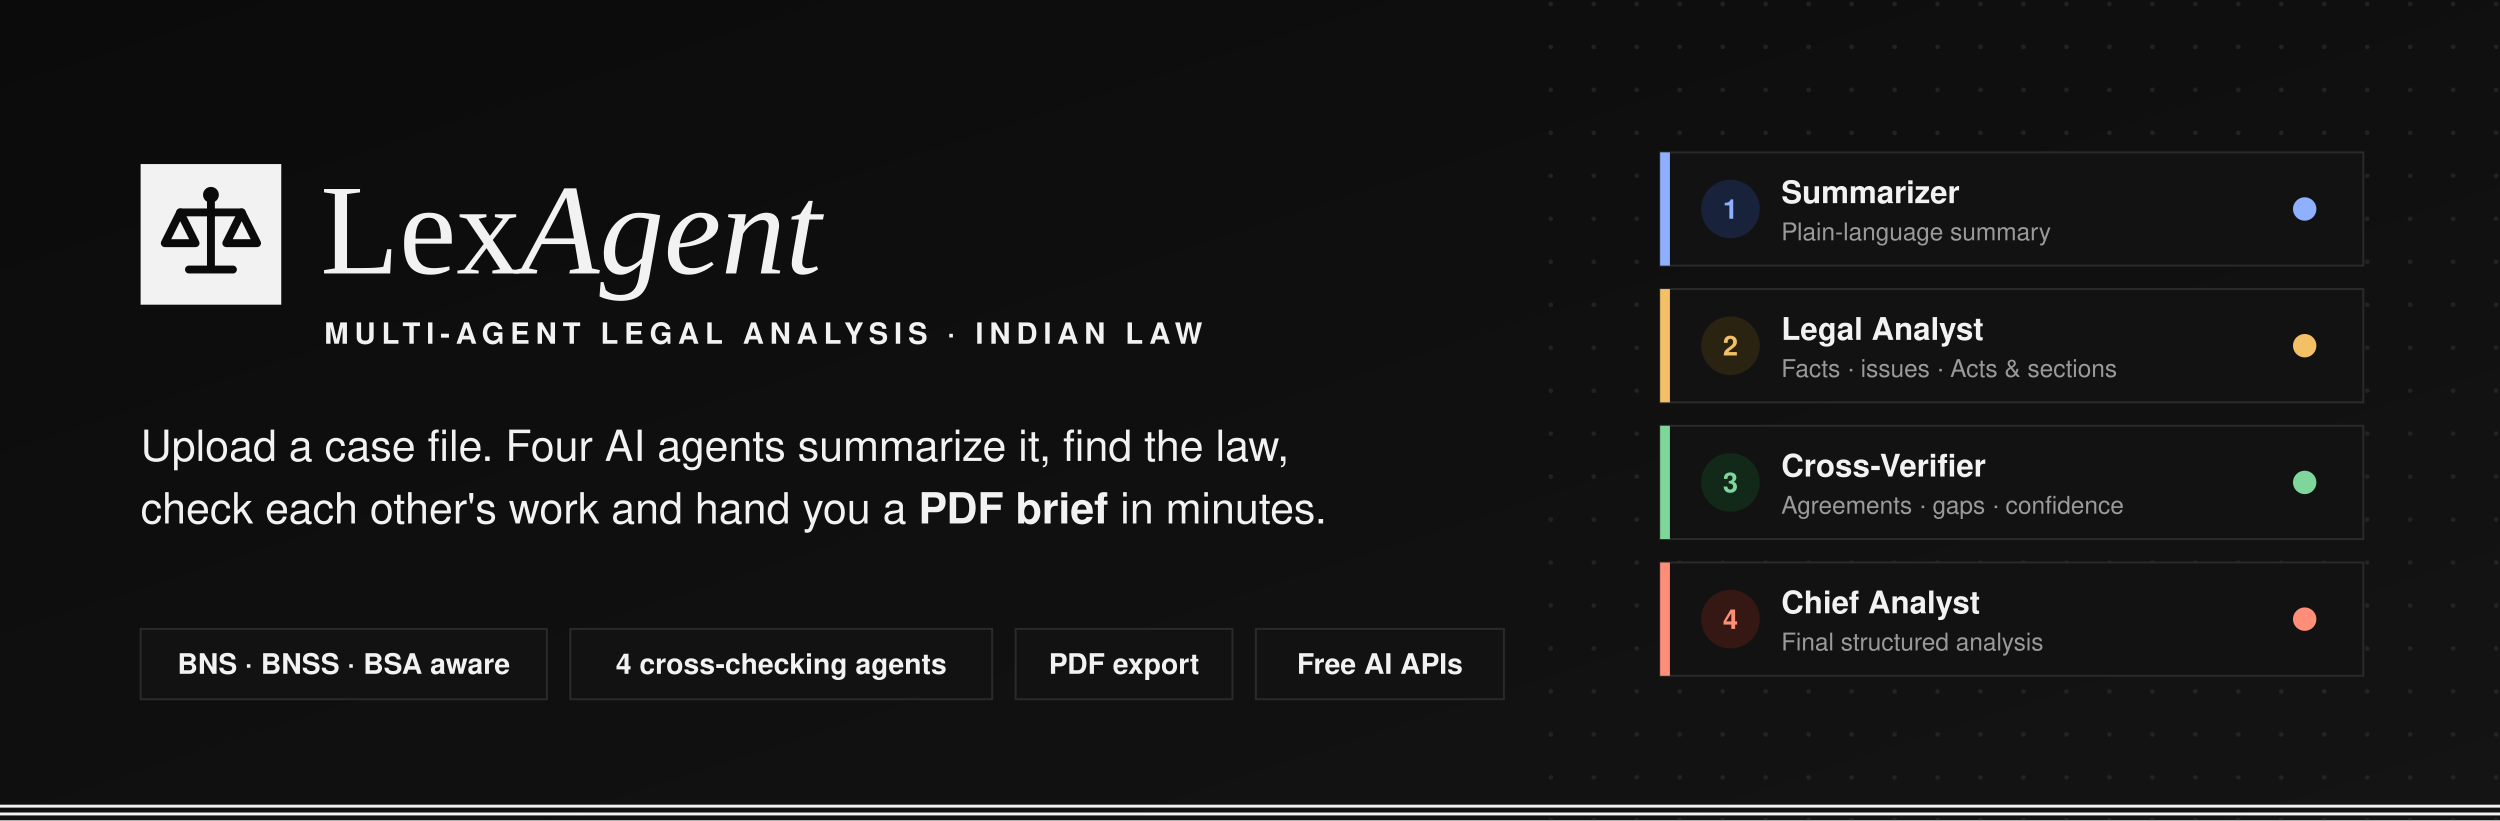
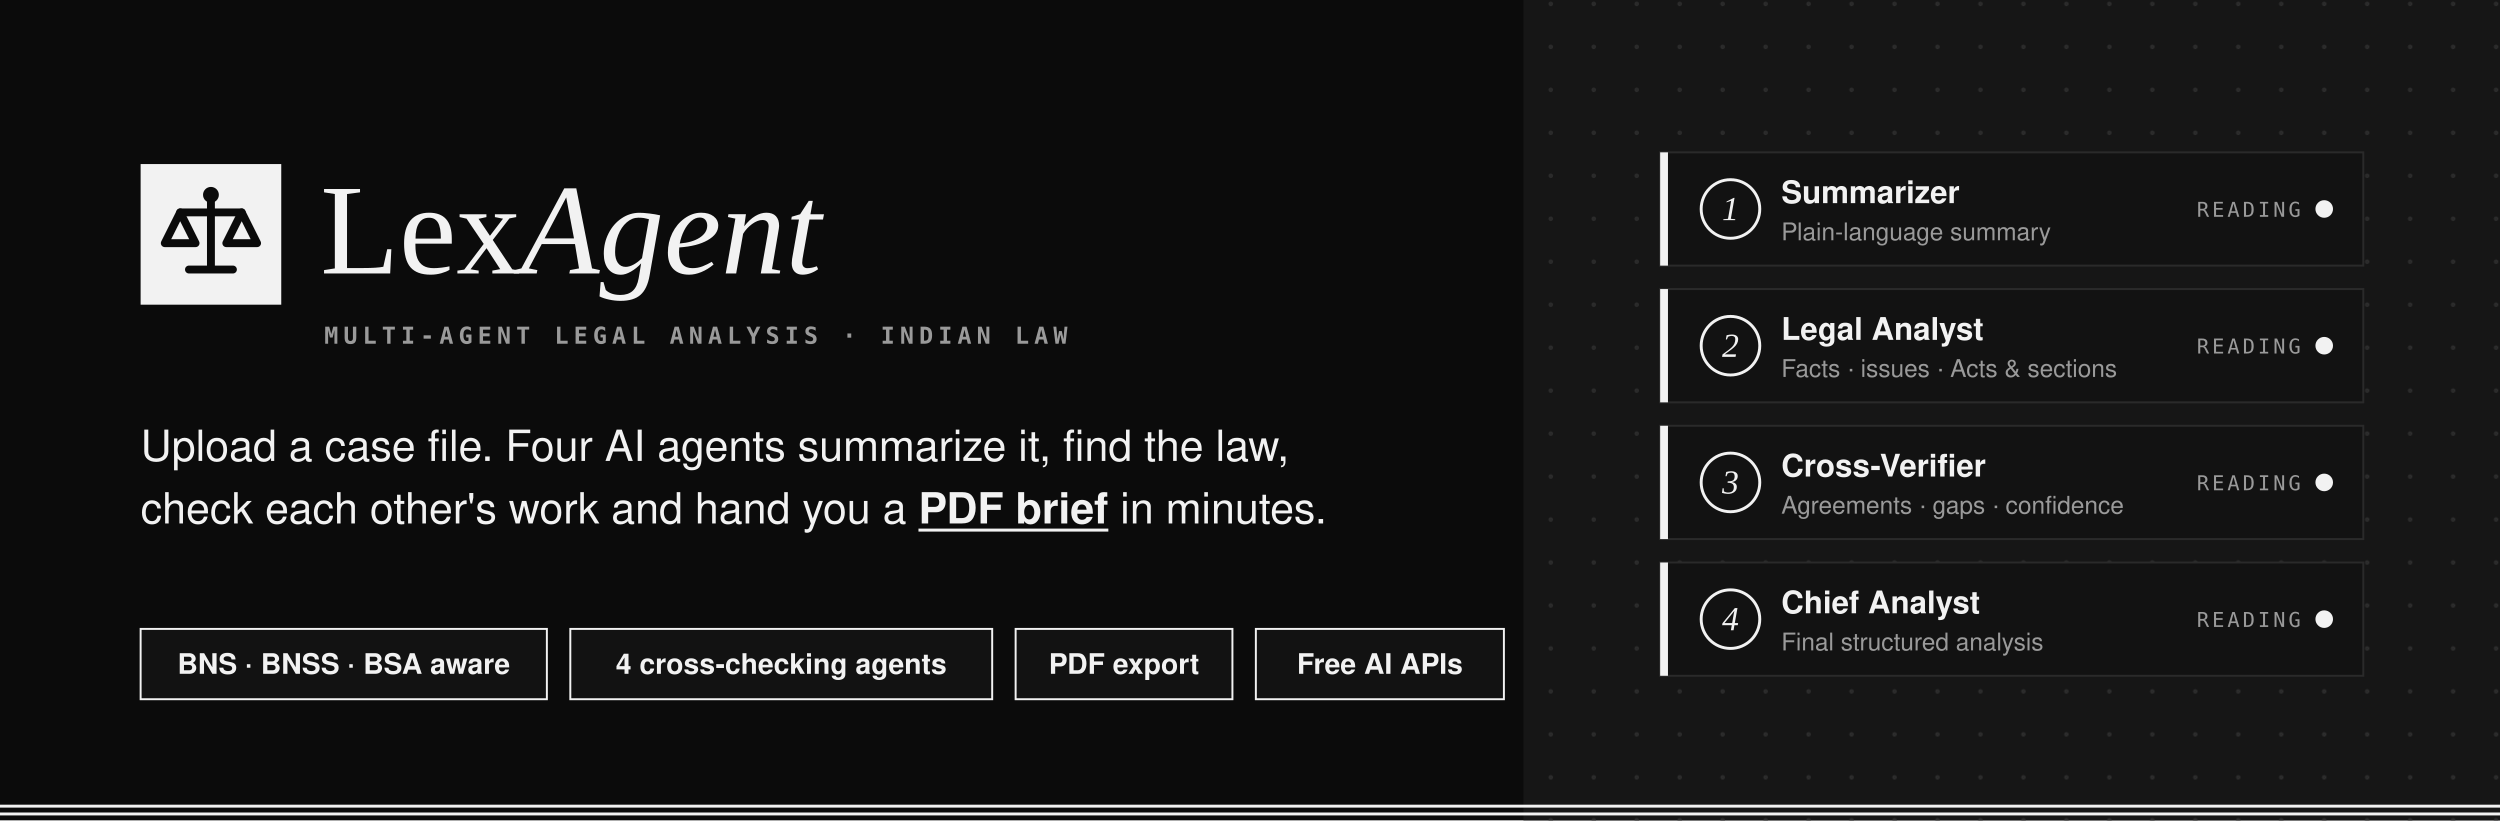
<svg xmlns="http://www.w3.org/2000/svg" width="1280" height="420" viewBox="0 0 1280 420" role="img" aria-label="LexAgent: multi-agent legal case analysis for Indian law">
  <defs>
-     <linearGradient id="g" x1="0" y1="0" x2="1" y2="1">
-       <stop offset="0" stop-color="#0b0b0b" />
-       <stop offset="1" stop-color="#141414" />
-     </linearGradient>
    <clipPath id="clip">
      <rect width="1280" height="420" />
    </clipPath>
    <pattern id="dots" width="22" height="22" patternUnits="userSpaceOnUse">
      <circle cx="2" cy="2" r="1.2" fill="#2a2a2a" />
    </pattern>
  </defs>
  <g clip-path="url(#clip)">
-     <rect width="1280" height="420" fill="url(#g)" />
-     <rect x="780" y="0" width="500" height="420" fill="url(#dots)" opacity="0.7" />
+     <rect width="1280" height="420" fill="#0b0b0b" />
+     <rect x="780" y="0" width="500" height="420" fill="#161616" />
+     <rect x="780" y="0" width="500" height="420" fill="url(#dots)" />
    <rect x="0" y="412" width="1280" height="1.5" fill="#f2f2f2" />
    <rect x="0" y="416" width="1280" height="1.5" fill="#f2f2f2" />
  </g>
  <g transform="translate(72 84) scale(1.125)">
    <rect width="64" height="64" fill="#f2f2f2" />
    <g fill="none" stroke="#0b0b0b" stroke-width="3.6" stroke-linecap="round" stroke-linejoin="round">
      <path d="M32 14v34M22 48h20M18 22h28" />
      <path d="M18 22l-7 14h14zM46 22l-7 14h14z" />
    </g>
    <circle cx="32" cy="14" r="3.6" fill="#0b0b0b" />
  </g>
-   <text x="164" y="140" font-family="Georgia, 'Times New Roman', serif" font-size="66" fill="#f2f2f2">Lex<tspan font-style="italic" fill="#f2f2f2">Agent</tspan>
+   <text x="164" y="140" font-family="Georgia, 'Times New Roman', serif" font-size="66" fill="#f2f2f2">Lex<tspan font-style="italic">Agent</tspan>
  </text>
-   <text x="166" y="176" font-family="'Segoe UI', Helvetica, Arial, sans-serif" font-size="15" font-weight="700" letter-spacing="3" fill="#f2f2f2">MULTI-AGENT LEGAL ANALYSIS · INDIAN LAW</text>
-   <text x="72" y="236" font-family="'Segoe UI', Helvetica, Arial, sans-serif" font-size="22" fill="#f2f2f2">Upload a case file. Four AI agents summarize it, find the law,</text>
-   <text x="72" y="268" font-family="'Segoe UI', Helvetica, Arial, sans-serif" font-size="22" fill="#f2f2f2">check each other's work and hand you a <tspan font-weight="700" fill="#f2f2f2">PDF brief</tspan> in minutes.</text>
+   <text x="166" y="176" font-family="'Cascadia Mono', Consolas, 'SF Mono', Menlo, monospace" font-size="12" font-weight="600" letter-spacing="2.6" fill="#9a9a9a">MULTI-AGENT LEGAL ANALYSIS · INDIAN LAW</text>
+   <text x="72" y="236" font-family="'Segoe UI', Helvetica, Arial, 'Nirmala UI', 'Noto Sans Devanagari', sans-serif" font-size="22" fill="#f2f2f2">Upload a case file. Four AI agents summarize it, find the law,</text>
+   <text x="72" y="268" font-family="'Segoe UI', Helvetica, Arial, 'Nirmala UI', 'Noto Sans Devanagari', sans-serif" font-size="22" fill="#f2f2f2">check each other's work and hand you a <tspan font-weight="700" text-decoration="underline">PDF brief</tspan> in minutes.</text>
  <g transform="translate(72 322)">
-     <rect width="208" height="36" fill="#121212" stroke="#2a2a2a" />
-     <text x="104" y="23" text-anchor="middle" font-family="'Segoe UI', Helvetica, Arial, sans-serif" font-size="14.5" font-weight="600" fill="#f2f2f2">BNS · BNSS · BSA aware</text>
+     <rect width="208" height="36" fill="#121212" stroke="#f2f2f2" />
+     <text x="104" y="23" text-anchor="middle" font-family="'Segoe UI', Helvetica, Arial, 'Nirmala UI', 'Noto Sans Devanagari', sans-serif" font-size="14.5" font-weight="600" fill="#f2f2f2">BNS · BNSS · BSA aware</text>
  </g>
  <g transform="translate(292 322)">
-     <rect width="216" height="36" fill="#121212" stroke="#2a2a2a" />
-     <text x="108" y="23" text-anchor="middle" font-family="'Segoe UI', Helvetica, Arial, sans-serif" font-size="14.5" font-weight="600" fill="#f2f2f2">4 cross-checking agents</text>
+     <rect width="216" height="36" fill="#121212" stroke="#f2f2f2" />
+     <text x="108" y="23" text-anchor="middle" font-family="'Segoe UI', Helvetica, Arial, 'Nirmala UI', 'Noto Sans Devanagari', sans-serif" font-size="14.5" font-weight="600" fill="#f2f2f2">4 cross-checking agents</text>
  </g>
  <g transform="translate(520 322)">
-     <rect width="111" height="36" fill="#121212" stroke="#2a2a2a" />
-     <text x="55.5" y="23" text-anchor="middle" font-family="'Segoe UI', Helvetica, Arial, sans-serif" font-size="14.5" font-weight="600" fill="#f2f2f2">PDF export</text>
+     <rect width="111" height="36" fill="#121212" stroke="#f2f2f2" />
+     <text x="55.5" y="23" text-anchor="middle" font-family="'Segoe UI', Helvetica, Arial, 'Nirmala UI', 'Noto Sans Devanagari', sans-serif" font-size="14.5" font-weight="600" fill="#f2f2f2">PDF export</text>
  </g>
  <g transform="translate(643 322)">
-     <rect width="127" height="36" fill="#121212" stroke="#2a2a2a" />
-     <text x="63.5" y="23" text-anchor="middle" font-family="'Segoe UI', Helvetica, Arial, sans-serif" font-size="14.5" font-weight="600" fill="#f2f2f2">Free AI APIs</text>
+     <rect width="127" height="36" fill="#121212" stroke="#f2f2f2" />
+     <text x="63.5" y="23" text-anchor="middle" font-family="'Segoe UI', Helvetica, Arial, 'Nirmala UI', 'Noto Sans Devanagari', sans-serif" font-size="14.5" font-weight="600" fill="#f2f2f2">Free AI APIs</text>
  </g>
  <g transform="translate(850 78)">
    <rect width="360" height="58" fill="#121212" stroke="#2a2a2a" />
-     <rect width="5" height="58" fill="#8fb0ff" />
-     <circle cx="36" cy="29" r="15" fill="#18223a" />
-     <text x="36" y="34" text-anchor="middle" font-family="'Segoe UI', Helvetica, Arial, sans-serif" font-size="14" font-weight="800" fill="#8fb0ff">1</text>
-     <text x="62" y="26" font-family="'Segoe UI', Helvetica, Arial, sans-serif" font-size="16" font-weight="700" fill="#f2f2f2">Summarizer</text>
-     <text x="62" y="45" font-family="'Segoe UI', Helvetica, Arial, sans-serif" font-size="12.5" fill="#9a9a9a">Plain-language summary</text>
+     <rect width="4" height="58" fill="#f2f2f2" />
+     <circle cx="36" cy="29" r="15" fill="none" stroke="#f2f2f2" stroke-width="1.5" />
+     <text x="36" y="34.7" text-anchor="middle" font-family="Georgia, 'Times New Roman', serif" font-style="italic" font-size="17.25" fill="#f2f2f2">1</text>
+     <text x="62" y="26" font-family="'Segoe UI', Helvetica, Arial, 'Nirmala UI', 'Noto Sans Devanagari', sans-serif" font-size="16" font-weight="700" fill="#f2f2f2">Summarizer</text>
+     <text x="62" y="45" font-family="'Segoe UI', Helvetica, Arial, 'Nirmala UI', 'Noto Sans Devanagari', sans-serif" font-size="12.5" fill="#9a9a9a">Plain-language summary</text>
    <g>
-       <circle cx="330" cy="29" r="6" fill="#8fb0ff">
-         <animate attributeName="opacity" values="1;0.25;1" dur="1s" repeatCount="indefinite" />
+       <text x="328" y="33" text-anchor="end" font-family="'Cascadia Mono', Consolas, 'SF Mono', Menlo, monospace" font-size="10.5" letter-spacing="1.5" fill="#9a9a9a">READING</text>
+       <circle cx="340" cy="29" r="4.5" fill="#f2f2f2">
+         <animate attributeName="opacity" values="1;0.2;1" dur="1s" repeatCount="indefinite" />
      </circle>
      <animate attributeName="opacity" values="1;1;0;0" keyTimes="0;0.275;0.275;1" dur="8s" repeatCount="indefinite" />
    </g>
    <g opacity="0">
-       <circle cx="330" cy="29" r="11" fill="#8fb0ff" />
-       <path d="M324.5 29.5l4 4 7-8" fill="none" stroke="#121212" stroke-width="2.6" stroke-linecap="round" stroke-linejoin="round" />
+       <circle cx="334" cy="29" r="11" fill="#f2f2f2" />
+       <path d="M328.5 29.5l4 4 7-8" fill="none" stroke="#121212" stroke-width="2.4" stroke-linecap="round" stroke-linejoin="round" />
      <animate attributeName="opacity" values="0;0;1;1" keyTimes="0;0.275;0.275;1" dur="8s" repeatCount="indefinite" />
    </g>
  </g>
  <g transform="translate(850 148)">
    <rect width="360" height="58" fill="#121212" stroke="#2a2a2a" />
-     <rect width="5" height="58" fill="#f3c065" />
-     <circle cx="36" cy="29" r="15" fill="#2b2312" />
-     <text x="36" y="34" text-anchor="middle" font-family="'Segoe UI', Helvetica, Arial, sans-serif" font-size="14" font-weight="800" fill="#f3c065">2</text>
-     <text x="62" y="26" font-family="'Segoe UI', Helvetica, Arial, sans-serif" font-size="16" font-weight="700" fill="#f2f2f2">Legal Analyst</text>
-     <text x="62" y="45" font-family="'Segoe UI', Helvetica, Arial, sans-serif" font-size="12.5" fill="#9a9a9a">Facts · issues · Acts &amp; sections</text>
+     <rect width="4" height="58" fill="#f2f2f2" />
+     <circle cx="36" cy="29" r="15" fill="none" stroke="#f2f2f2" stroke-width="1.5" />
+     <text x="36" y="34.7" text-anchor="middle" font-family="Georgia, 'Times New Roman', serif" font-style="italic" font-size="17.25" fill="#f2f2f2">2</text>
+     <text x="62" y="26" font-family="'Segoe UI', Helvetica, Arial, 'Nirmala UI', 'Noto Sans Devanagari', sans-serif" font-size="16" font-weight="700" fill="#f2f2f2">Legal Analyst</text>
+     <text x="62" y="45" font-family="'Segoe UI', Helvetica, Arial, 'Nirmala UI', 'Noto Sans Devanagari', sans-serif" font-size="12.5" fill="#9a9a9a">Facts · issues · Acts &amp; sections</text>
    <g>
-       <circle cx="330" cy="29" r="6" fill="#f3c065">
-         <animate attributeName="opacity" values="1;0.25;1" dur="1s" repeatCount="indefinite" />
+       <text x="328" y="33" text-anchor="end" font-family="'Cascadia Mono', Consolas, 'SF Mono', Menlo, monospace" font-size="10.5" letter-spacing="1.5" fill="#9a9a9a">READING</text>
+       <circle cx="340" cy="29" r="4.5" fill="#f2f2f2">
+         <animate attributeName="opacity" values="1;0.2;1" dur="1s" repeatCount="indefinite" />
      </circle>
      <animate attributeName="opacity" values="1;1;0;0" keyTimes="0;0.325;0.325;1" dur="8s" repeatCount="indefinite" />
    </g>
    <g opacity="0">
-       <circle cx="330" cy="29" r="11" fill="#f3c065" />
-       <path d="M324.5 29.5l4 4 7-8" fill="none" stroke="#121212" stroke-width="2.6" stroke-linecap="round" stroke-linejoin="round" />
+       <circle cx="334" cy="29" r="11" fill="#f2f2f2" />
+       <path d="M328.5 29.5l4 4 7-8" fill="none" stroke="#121212" stroke-width="2.4" stroke-linecap="round" stroke-linejoin="round" />
      <animate attributeName="opacity" values="0;0;1;1" keyTimes="0;0.325;0.325;1" dur="8s" repeatCount="indefinite" />
    </g>
  </g>
  <g transform="translate(850 218)">
    <rect width="360" height="58" fill="#121212" stroke="#2a2a2a" />
-     <rect width="5" height="58" fill="#7fd69b" />
-     <circle cx="36" cy="29" r="15" fill="#12291a" />
-     <text x="36" y="34" text-anchor="middle" font-family="'Segoe UI', Helvetica, Arial, sans-serif" font-size="14" font-weight="800" fill="#7fd69b">3</text>
-     <text x="62" y="26" font-family="'Segoe UI', Helvetica, Arial, sans-serif" font-size="16" font-weight="700" fill="#f2f2f2">Cross-Verifier</text>
-     <text x="62" y="45" font-family="'Segoe UI', Helvetica, Arial, sans-serif" font-size="12.5" fill="#9a9a9a">Agreements · gaps · confidence</text>
+     <rect width="4" height="58" fill="#f2f2f2" />
+     <circle cx="36" cy="29" r="15" fill="none" stroke="#f2f2f2" stroke-width="1.5" />
+     <text x="36" y="34.7" text-anchor="middle" font-family="Georgia, 'Times New Roman', serif" font-style="italic" font-size="17.25" fill="#f2f2f2">3</text>
+     <text x="62" y="26" font-family="'Segoe UI', Helvetica, Arial, 'Nirmala UI', 'Noto Sans Devanagari', sans-serif" font-size="16" font-weight="700" fill="#f2f2f2">Cross-Verifier</text>
+     <text x="62" y="45" font-family="'Segoe UI', Helvetica, Arial, 'Nirmala UI', 'Noto Sans Devanagari', sans-serif" font-size="12.5" fill="#9a9a9a">Agreements · gaps · confidence</text>
    <g>
-       <circle cx="330" cy="29" r="6" fill="#7fd69b">
-         <animate attributeName="opacity" values="1;0.25;1" dur="1s" repeatCount="indefinite" />
+       <text x="328" y="33" text-anchor="end" font-family="'Cascadia Mono', Consolas, 'SF Mono', Menlo, monospace" font-size="10.5" letter-spacing="1.5" fill="#9a9a9a">READING</text>
+       <circle cx="340" cy="29" r="4.5" fill="#f2f2f2">
+         <animate attributeName="opacity" values="1;0.2;1" dur="1s" repeatCount="indefinite" />
      </circle>
      <animate attributeName="opacity" values="1;1;0;0" keyTimes="0;0.550;0.550;1" dur="8s" repeatCount="indefinite" />
    </g>
    <g opacity="0">
-       <circle cx="330" cy="29" r="11" fill="#7fd69b" />
-       <path d="M324.5 29.5l4 4 7-8" fill="none" stroke="#121212" stroke-width="2.6" stroke-linecap="round" stroke-linejoin="round" />
+       <circle cx="334" cy="29" r="11" fill="#f2f2f2" />
+       <path d="M328.5 29.5l4 4 7-8" fill="none" stroke="#121212" stroke-width="2.4" stroke-linecap="round" stroke-linejoin="round" />
      <animate attributeName="opacity" values="0;0;1;1" keyTimes="0;0.550;0.550;1" dur="8s" repeatCount="indefinite" />
    </g>
  </g>
  <g transform="translate(850 288)">
    <rect width="360" height="58" fill="#121212" stroke="#2a2a2a" />
-     <rect width="5" height="58" fill="#ff8e78" />
-     <circle cx="36" cy="29" r="15" fill="#351813" />
-     <text x="36" y="34" text-anchor="middle" font-family="'Segoe UI', Helvetica, Arial, sans-serif" font-size="14" font-weight="800" fill="#ff8e78">4</text>
-     <text x="62" y="26" font-family="'Segoe UI', Helvetica, Arial, sans-serif" font-size="16" font-weight="700" fill="#f2f2f2">Chief Analyst</text>
-     <text x="62" y="45" font-family="'Segoe UI', Helvetica, Arial, sans-serif" font-size="12.5" fill="#9a9a9a">Final structured analysis</text>
+     <rect width="4" height="58" fill="#f2f2f2" />
+     <circle cx="36" cy="29" r="15" fill="none" stroke="#f2f2f2" stroke-width="1.5" />
+     <text x="36" y="34.7" text-anchor="middle" font-family="Georgia, 'Times New Roman', serif" font-style="italic" font-size="17.25" fill="#f2f2f2">4</text>
+     <text x="62" y="26" font-family="'Segoe UI', Helvetica, Arial, 'Nirmala UI', 'Noto Sans Devanagari', sans-serif" font-size="16" font-weight="700" fill="#f2f2f2">Chief Analyst</text>
+     <text x="62" y="45" font-family="'Segoe UI', Helvetica, Arial, 'Nirmala UI', 'Noto Sans Devanagari', sans-serif" font-size="12.5" fill="#9a9a9a">Final structured analysis</text>
    <g>
-       <circle cx="330" cy="29" r="6" fill="#ff8e78">
-         <animate attributeName="opacity" values="1;0.25;1" dur="1s" repeatCount="indefinite" />
+       <text x="328" y="33" text-anchor="end" font-family="'Cascadia Mono', Consolas, 'SF Mono', Menlo, monospace" font-size="10.5" letter-spacing="1.5" fill="#9a9a9a">READING</text>
+       <circle cx="340" cy="29" r="4.5" fill="#f2f2f2">
+         <animate attributeName="opacity" values="1;0.2;1" dur="1s" repeatCount="indefinite" />
      </circle>
      <animate attributeName="opacity" values="1;1;0;0" keyTimes="0;0.775;0.775;1" dur="8s" repeatCount="indefinite" />
    </g>
    <g opacity="0">
-       <circle cx="330" cy="29" r="11" fill="#ff8e78" />
-       <path d="M324.5 29.5l4 4 7-8" fill="none" stroke="#121212" stroke-width="2.6" stroke-linecap="round" stroke-linejoin="round" />
+       <circle cx="334" cy="29" r="11" fill="#f2f2f2" />
+       <path d="M328.5 29.5l4 4 7-8" fill="none" stroke="#121212" stroke-width="2.4" stroke-linecap="round" stroke-linejoin="round" />
      <animate attributeName="opacity" values="0;0;1;1" keyTimes="0;0.775;0.775;1" dur="8s" repeatCount="indefinite" />
    </g>
  </g>
</svg>
